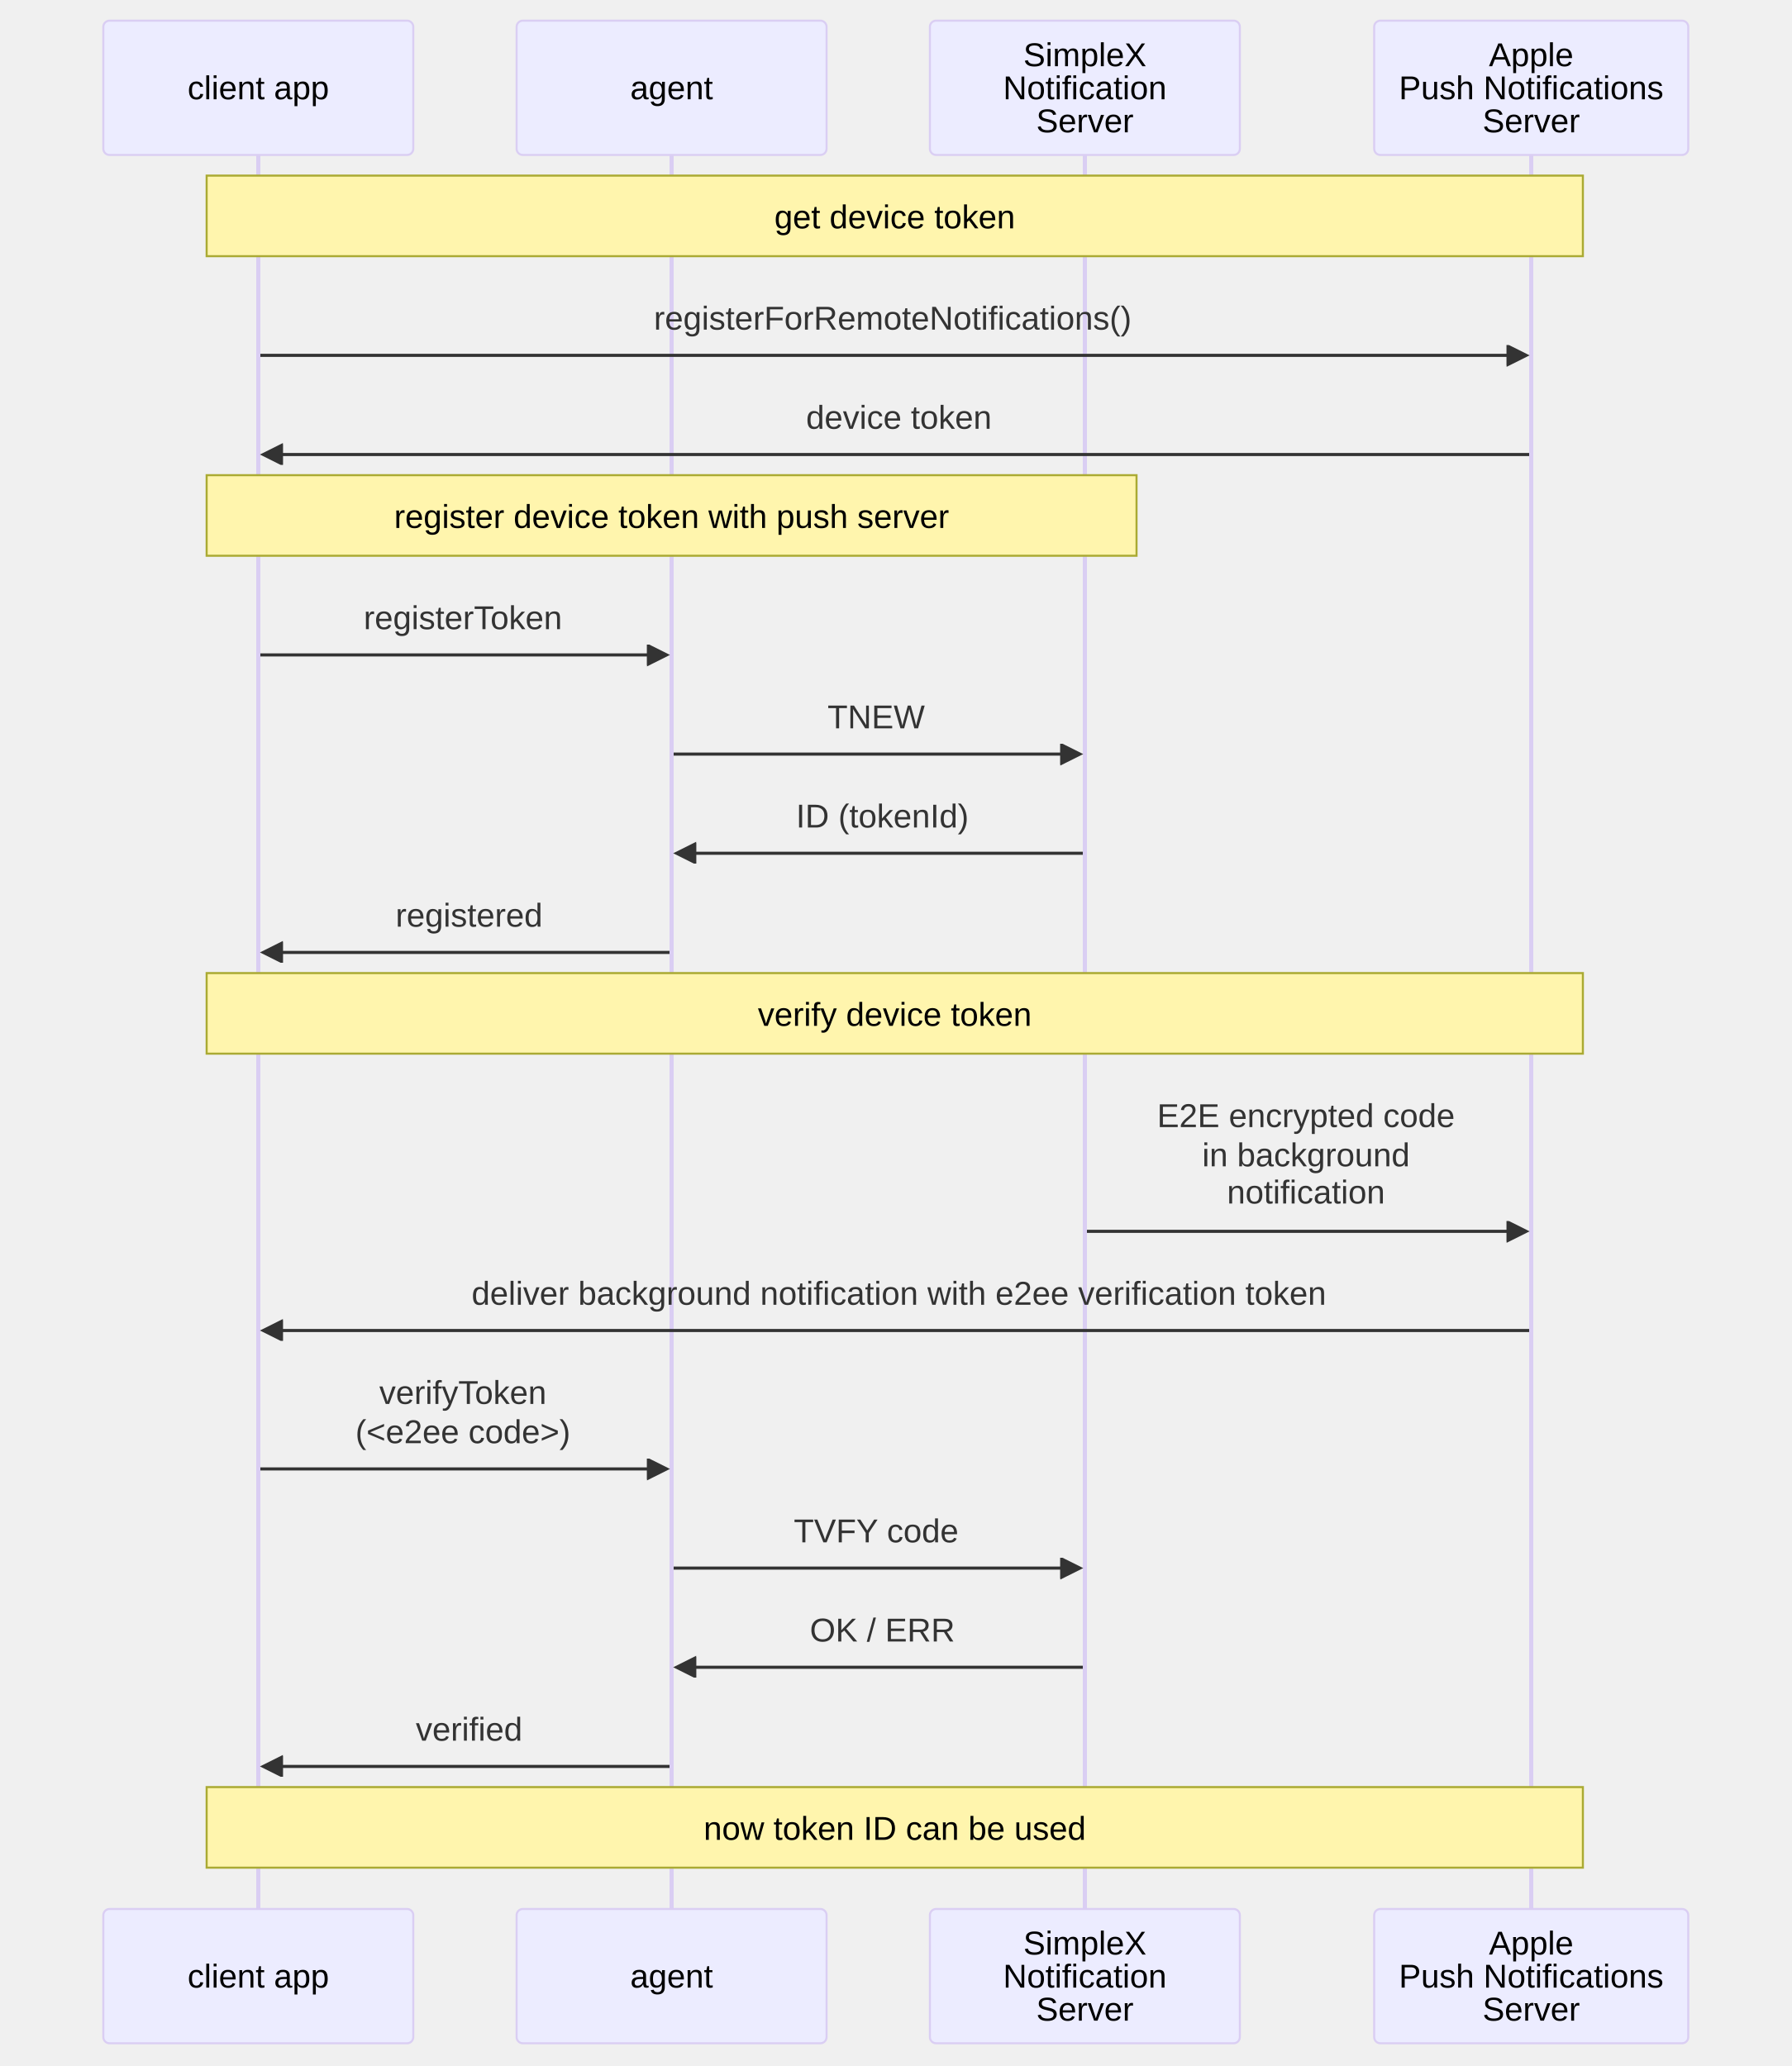
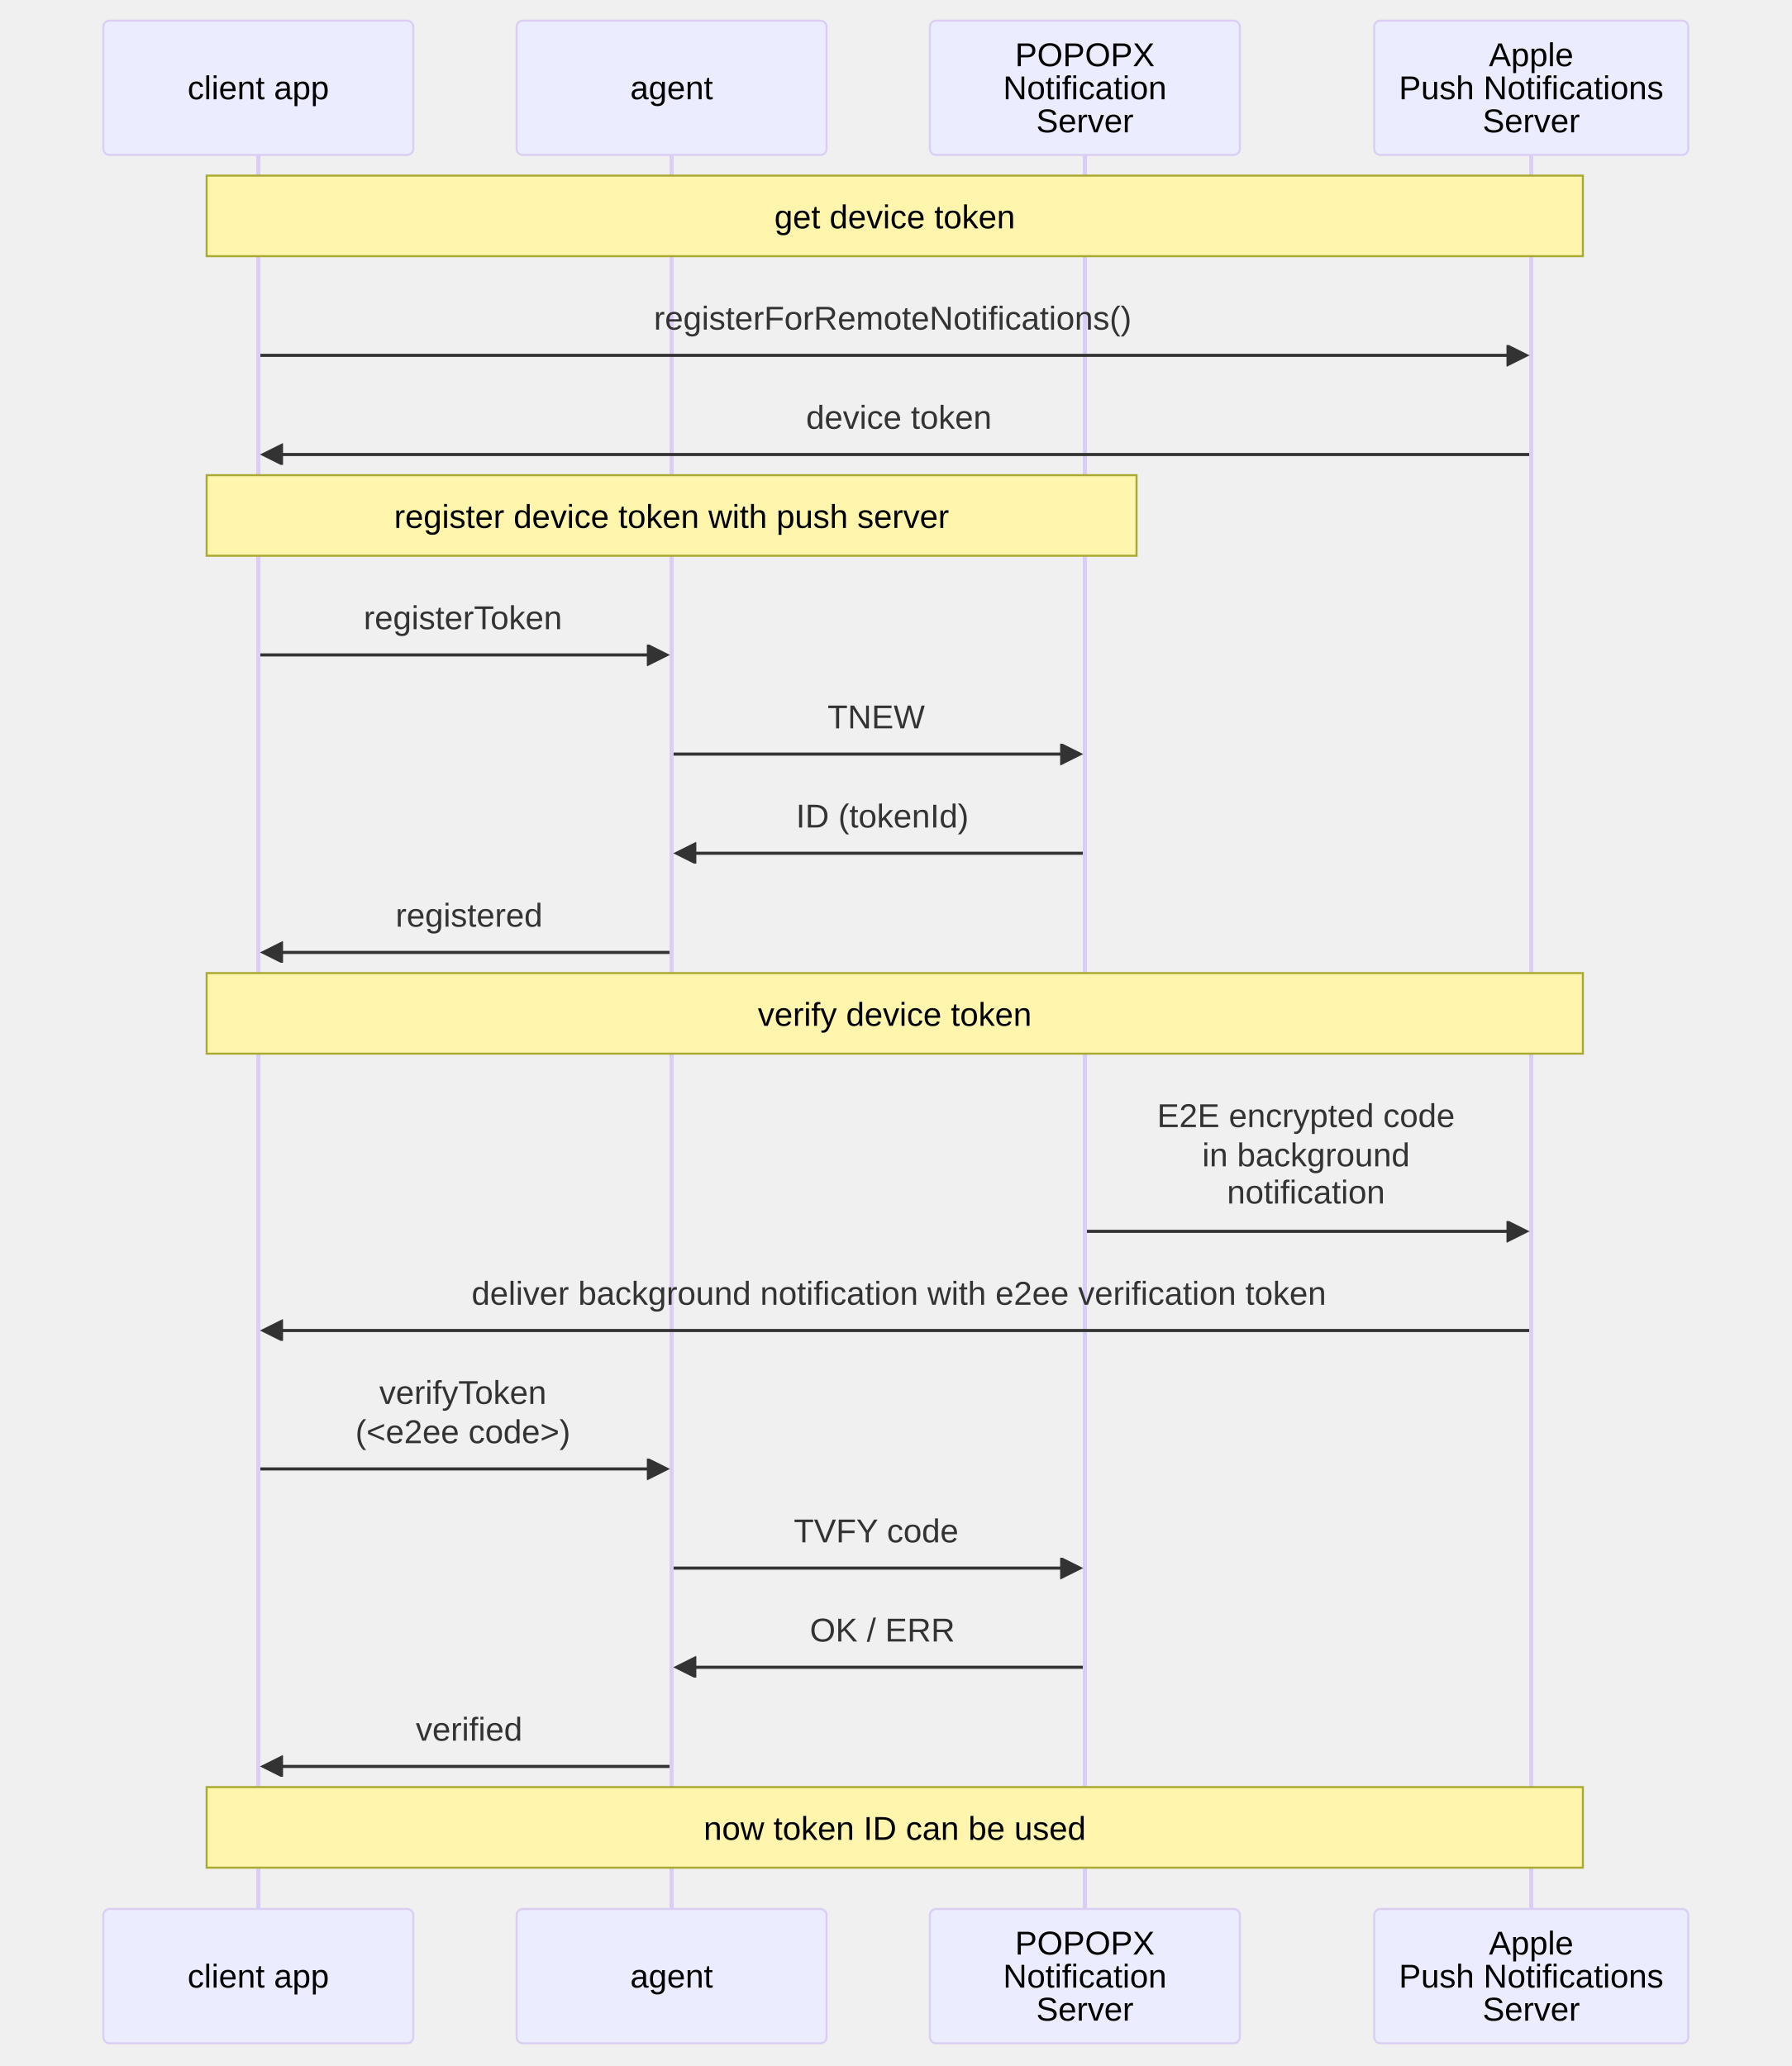
<svg xmlns="http://www.w3.org/2000/svg" aria-roledescription="sequence" role="graphics-document document" viewBox="-50 -10 867 1000" style="max-width: 100%;" width="100%" id="graph-div" height="100%">
  <g>
    <rect class="actor actor-bottom" ry="3" rx="3" name="APN" height="65" width="152" stroke="#666" fill="#eaeaea" y="914" x="615" />
    <text style="text-anchor: middle; font-size: 16px; font-weight: 400;" class="actor" alignment-baseline="central" dominant-baseline="central" y="946.5" x="691">
      <tspan dy="-16" x="691">Apple</tspan>
    </text>
    <text style="text-anchor: middle; font-size: 16px; font-weight: 400;" class="actor" alignment-baseline="central" dominant-baseline="central" y="946.5" x="691">
      <tspan dy="0" x="691">Push Notifications</tspan>
    </text>
    <text style="text-anchor: middle; font-size: 16px; font-weight: 400;" class="actor" alignment-baseline="central" dominant-baseline="central" y="946.5" x="691">
      <tspan dy="16" x="691">Server</tspan>
    </text>
  </g>
  <g>
    <rect class="actor actor-bottom" ry="3" rx="3" name="P" height="65" width="150" stroke="#666" fill="#eaeaea" y="914" x="400" />
    <text style="text-anchor: middle; font-size: 16px; font-weight: 400;" class="actor" alignment-baseline="central" dominant-baseline="central" y="946.5" x="475">
-       <tspan dy="-16" x="475">SimpleX</tspan>
+       <tspan dy="-16" x="475">POPOPX</tspan>
    </text>
    <text style="text-anchor: middle; font-size: 16px; font-weight: 400;" class="actor" alignment-baseline="central" dominant-baseline="central" y="946.5" x="475">
      <tspan dy="0" x="475">Notification</tspan>
    </text>
    <text style="text-anchor: middle; font-size: 16px; font-weight: 400;" class="actor" alignment-baseline="central" dominant-baseline="central" y="946.5" x="475">
      <tspan dy="16" x="475">Server</tspan>
    </text>
  </g>
  <g>
    <rect class="actor actor-bottom" ry="3" rx="3" name="A" height="65" width="150" stroke="#666" fill="#eaeaea" y="914" x="200" />
    <text style="text-anchor: middle; font-size: 16px; font-weight: 400;" class="actor" alignment-baseline="central" dominant-baseline="central" y="946.5" x="275">
      <tspan dy="0" x="275">agent</tspan>
    </text>
  </g>
  <g>
    <rect class="actor actor-bottom" ry="3" rx="3" name="C" height="65" width="150" stroke="#666" fill="#eaeaea" y="914" x="0" />
    <text style="text-anchor: middle; font-size: 16px; font-weight: 400;" class="actor" alignment-baseline="central" dominant-baseline="central" y="946.5" x="75">
      <tspan dy="0" x="75">client app</tspan>
    </text>
  </g>
  <g>
    <line stroke="#999" stroke-width="0.5px" class="200" y2="914" x2="691" y1="5" x1="691" id="actor2348" />
    <g id="root-2348">
      <rect class="actor actor-top" ry="3" rx="3" name="APN" height="65" width="152" stroke="#666" fill="#eaeaea" y="0" x="615" />
      <text style="text-anchor: middle; font-size: 16px; font-weight: 400;" class="actor" alignment-baseline="central" dominant-baseline="central" y="32.5" x="691">
        <tspan dy="-16" x="691">Apple</tspan>
      </text>
      <text style="text-anchor: middle; font-size: 16px; font-weight: 400;" class="actor" alignment-baseline="central" dominant-baseline="central" y="32.5" x="691">
        <tspan dy="0" x="691">Push Notifications</tspan>
      </text>
      <text style="text-anchor: middle; font-size: 16px; font-weight: 400;" class="actor" alignment-baseline="central" dominant-baseline="central" y="32.5" x="691">
        <tspan dy="16" x="691">Server</tspan>
      </text>
    </g>
  </g>
  <g>
    <line stroke="#999" stroke-width="0.5px" class="200" y2="914" x2="475" y1="5" x1="475" id="actor2347" />
    <g id="root-2347">
      <rect class="actor actor-top" ry="3" rx="3" name="P" height="65" width="150" stroke="#666" fill="#eaeaea" y="0" x="400" />
      <text style="text-anchor: middle; font-size: 16px; font-weight: 400;" class="actor" alignment-baseline="central" dominant-baseline="central" y="32.5" x="475">
-         <tspan dy="-16" x="475">SimpleX</tspan>
+         <tspan dy="-16" x="475">POPOPX</tspan>
      </text>
      <text style="text-anchor: middle; font-size: 16px; font-weight: 400;" class="actor" alignment-baseline="central" dominant-baseline="central" y="32.5" x="475">
        <tspan dy="0" x="475">Notification</tspan>
      </text>
      <text style="text-anchor: middle; font-size: 16px; font-weight: 400;" class="actor" alignment-baseline="central" dominant-baseline="central" y="32.5" x="475">
        <tspan dy="16" x="475">Server</tspan>
      </text>
    </g>
  </g>
  <g>
    <line stroke="#999" stroke-width="0.5px" class="200" y2="914" x2="275" y1="5" x1="275" id="actor2346" />
    <g id="root-2346">
      <rect class="actor actor-top" ry="3" rx="3" name="A" height="65" width="150" stroke="#666" fill="#eaeaea" y="0" x="200" />
      <text style="text-anchor: middle; font-size: 16px; font-weight: 400;" class="actor" alignment-baseline="central" dominant-baseline="central" y="32.5" x="275">
        <tspan dy="0" x="275">agent</tspan>
      </text>
    </g>
  </g>
  <g>
    <line stroke="#999" stroke-width="0.5px" class="200" y2="914" x2="75" y1="5" x1="75" id="actor2345" />
    <g id="root-2345">
      <rect class="actor actor-top" ry="3" rx="3" name="C" height="65" width="150" stroke="#666" fill="#eaeaea" y="0" x="0" />
      <text style="text-anchor: middle; font-size: 16px; font-weight: 400;" class="actor" alignment-baseline="central" dominant-baseline="central" y="32.5" x="75">
        <tspan dy="0" x="75">client app</tspan>
      </text>
    </g>
  </g>
  <style>#graph-div{font-family:"trebuchet ms",verdana,arial,sans-serif;font-size:16px;fill:#333;}#graph-div .error-icon{fill:#552222;}#graph-div .error-text{fill:#552222;stroke:#552222;}#graph-div .edge-thickness-normal{stroke-width:2px;}#graph-div .edge-thickness-thick{stroke-width:3.5px;}#graph-div .edge-pattern-solid{stroke-dasharray:0;}#graph-div .edge-pattern-dashed{stroke-dasharray:3;}#graph-div .edge-pattern-dotted{stroke-dasharray:2;}#graph-div .marker{fill:#333333;stroke:#333333;}#graph-div .marker.cross{stroke:#333333;}#graph-div svg{font-family:"trebuchet ms",verdana,arial,sans-serif;font-size:16px;}#graph-div .actor{stroke:hsl(259.626, 59.777%, 87.902%);fill:#ECECFF;}#graph-div text.actor&gt;tspan{fill:black;stroke:none;}#graph-div .actor-line{stroke:grey;}#graph-div .messageLine0{stroke-width:1.5;stroke-dasharray:none;stroke:#333;}#graph-div .messageLine1{stroke-width:1.5;stroke-dasharray:2,2;stroke:#333;}#graph-div #arrowhead path{fill:#333;stroke:#333;}#graph-div .sequenceNumber{fill:white;}#graph-div #sequencenumber{fill:#333;}#graph-div #crosshead path{fill:#333;stroke:#333;}#graph-div .messageText{fill:#333;stroke:none;}#graph-div .labelBox{stroke:hsl(259.626, 59.777%, 87.902%);fill:#ECECFF;}#graph-div .labelText,#graph-div .labelText&gt;tspan{fill:black;stroke:none;}#graph-div .loopText,#graph-div .loopText&gt;tspan{fill:black;stroke:none;}#graph-div .loopLine{stroke-width:2px;stroke-dasharray:2,2;stroke:hsl(259.626, 59.777%, 87.902%);fill:hsl(259.626, 59.777%, 87.902%);}#graph-div .note{stroke:#aaaa33;fill:#fff5ad;}#graph-div .noteText,#graph-div .noteText&gt;tspan{fill:black;stroke:none;}#graph-div .activation0{fill:#f4f4f4;stroke:#666;}#graph-div .activation1{fill:#f4f4f4;stroke:#666;}#graph-div .activation2{fill:#f4f4f4;stroke:#666;}#graph-div .actorPopupMenu{position:absolute;}#graph-div .actorPopupMenuPanel{position:absolute;fill:#ECECFF;box-shadow:0px 8px 16px 0px rgba(0,0,0,0.2);filter:drop-shadow(3px 5px 2px rgb(0 0 0 / 0.4));}#graph-div .actor-man line{stroke:hsl(259.626, 59.777%, 87.902%);fill:#ECECFF;}#graph-div .actor-man circle,#graph-div line{stroke:hsl(259.626, 59.777%, 87.902%);fill:#ECECFF;stroke-width:2px;}#graph-div :root{--mermaid-font-family:"trebuchet ms",verdana,arial,sans-serif;}</style>
  <g />
  <defs>
    <symbol height="24" width="24" id="computer">
      <path d="M2 2v13h20v-13h-20zm18 11h-16v-9h16v9zm-10.228 6l.466-1h3.524l.467 1h-4.457zm14.228 3h-24l2-6h2.104l-1.33 4h18.45l-1.297-4h2.073l2 6zm-5-10h-14v-7h14v7z" transform="scale(.5)" />
    </symbol>
  </defs>
  <defs>
    <symbol clip-rule="evenodd" fill-rule="evenodd" id="database">
      <path d="M12.258.001l.256.004.255.005.253.008.251.01.249.012.247.015.246.016.242.019.241.02.239.023.236.024.233.027.231.028.229.031.225.032.223.034.22.036.217.038.214.04.211.041.208.043.205.045.201.046.198.048.194.05.191.051.187.053.183.054.18.056.175.057.172.059.168.06.163.061.16.063.155.064.15.066.074.033.073.033.071.034.07.034.069.035.068.035.067.035.066.035.064.036.064.036.062.036.06.036.06.037.058.037.058.037.055.038.055.038.053.038.052.038.051.039.05.039.048.039.047.039.045.04.044.04.043.04.041.04.04.041.039.041.037.041.036.041.034.041.033.042.032.042.03.042.029.042.027.042.026.043.024.043.023.043.021.043.02.043.018.044.017.043.015.044.013.044.012.044.011.045.009.044.007.045.006.045.004.045.002.045.001.045v17l-.001.045-.002.045-.004.045-.006.045-.007.045-.009.044-.011.045-.012.044-.013.044-.015.044-.017.043-.018.044-.02.043-.021.043-.023.043-.024.043-.026.043-.027.042-.029.042-.03.042-.032.042-.033.042-.034.041-.036.041-.037.041-.039.041-.04.041-.041.04-.043.04-.044.04-.045.04-.047.039-.048.039-.05.039-.051.039-.052.038-.053.038-.055.038-.055.038-.058.037-.058.037-.06.037-.06.036-.062.036-.064.036-.064.036-.066.035-.067.035-.068.035-.069.035-.07.034-.071.034-.073.033-.074.033-.15.066-.155.064-.16.063-.163.061-.168.06-.172.059-.175.057-.18.056-.183.054-.187.053-.191.051-.194.05-.198.048-.201.046-.205.045-.208.043-.211.041-.214.04-.217.038-.22.036-.223.034-.225.032-.229.031-.231.028-.233.027-.236.024-.239.023-.241.02-.242.019-.246.016-.247.015-.249.012-.251.01-.253.008-.255.005-.256.004-.258.001-.258-.001-.256-.004-.255-.005-.253-.008-.251-.01-.249-.012-.247-.015-.245-.016-.243-.019-.241-.02-.238-.023-.236-.024-.234-.027-.231-.028-.228-.031-.226-.032-.223-.034-.22-.036-.217-.038-.214-.04-.211-.041-.208-.043-.204-.045-.201-.046-.198-.048-.195-.05-.19-.051-.187-.053-.184-.054-.179-.056-.176-.057-.172-.059-.167-.06-.164-.061-.159-.063-.155-.064-.151-.066-.074-.033-.072-.033-.072-.034-.07-.034-.069-.035-.068-.035-.067-.035-.066-.035-.064-.036-.063-.036-.062-.036-.061-.036-.06-.037-.058-.037-.057-.037-.056-.038-.055-.038-.053-.038-.052-.038-.051-.039-.049-.039-.049-.039-.046-.039-.046-.04-.044-.04-.043-.04-.041-.04-.04-.041-.039-.041-.037-.041-.036-.041-.034-.041-.033-.042-.032-.042-.03-.042-.029-.042-.027-.042-.026-.043-.024-.043-.023-.043-.021-.043-.02-.043-.018-.044-.017-.043-.015-.044-.013-.044-.012-.044-.011-.045-.009-.044-.007-.045-.006-.045-.004-.045-.002-.045-.001-.045v-17l.001-.045.002-.045.004-.045.006-.045.007-.045.009-.044.011-.045.012-.044.013-.044.015-.044.017-.043.018-.044.02-.043.021-.043.023-.043.024-.043.026-.043.027-.042.029-.042.03-.042.032-.042.033-.042.034-.041.036-.041.037-.041.039-.041.04-.041.041-.04.043-.04.044-.04.046-.04.046-.039.049-.039.049-.039.051-.039.052-.038.053-.038.055-.038.056-.038.057-.037.058-.037.06-.037.061-.036.062-.036.063-.036.064-.036.066-.035.067-.035.068-.035.069-.035.07-.034.072-.034.072-.033.074-.033.151-.066.155-.064.159-.063.164-.061.167-.06.172-.059.176-.057.179-.056.184-.054.187-.053.19-.051.195-.05.198-.048.201-.046.204-.045.208-.043.211-.041.214-.04.217-.038.22-.036.223-.034.226-.032.228-.031.231-.028.234-.027.236-.024.238-.023.241-.02.243-.019.245-.016.247-.015.249-.012.251-.01.253-.008.255-.005.256-.004.258-.001.258.001zm-9.258 20.499v.01l.001.021.003.021.004.022.005.021.006.022.007.022.009.023.01.022.011.023.012.023.013.023.015.023.016.024.017.023.018.024.019.024.021.024.022.025.023.024.024.025.052.049.056.05.061.051.066.051.07.051.075.051.079.052.084.052.088.052.092.052.097.052.102.051.105.052.11.052.114.051.119.051.123.051.127.05.131.05.135.05.139.048.144.049.147.047.152.047.155.047.16.045.163.045.167.043.171.043.176.041.178.041.183.039.187.039.19.037.194.035.197.035.202.033.204.031.209.03.212.029.216.027.219.025.222.024.226.021.23.02.233.018.236.016.24.015.243.012.246.01.249.008.253.005.256.004.259.001.26-.001.257-.004.254-.005.25-.008.247-.011.244-.012.241-.014.237-.016.233-.018.231-.021.226-.021.224-.024.22-.026.216-.027.212-.028.21-.031.205-.031.202-.034.198-.034.194-.036.191-.037.187-.039.183-.04.179-.04.175-.042.172-.043.168-.044.163-.045.16-.046.155-.046.152-.047.148-.048.143-.049.139-.049.136-.05.131-.05.126-.05.123-.051.118-.052.114-.051.11-.052.106-.052.101-.052.096-.052.092-.052.088-.053.083-.051.079-.052.074-.052.07-.051.065-.051.06-.051.056-.05.051-.05.023-.024.023-.025.021-.024.02-.024.019-.024.018-.024.017-.024.015-.023.014-.024.013-.023.012-.023.01-.023.01-.022.008-.022.006-.022.006-.022.004-.022.004-.021.001-.021.001-.021v-4.127l-.077.055-.08.053-.083.054-.085.053-.087.052-.09.052-.093.051-.095.05-.097.05-.1.049-.102.049-.105.048-.106.047-.109.047-.111.046-.114.045-.115.045-.118.044-.12.043-.122.042-.124.042-.126.041-.128.04-.13.04-.132.038-.134.038-.135.037-.138.037-.139.035-.142.035-.143.034-.144.033-.147.032-.148.031-.15.03-.151.03-.153.029-.154.027-.156.027-.158.026-.159.025-.161.024-.162.023-.163.022-.165.021-.166.02-.167.019-.169.018-.169.017-.171.016-.173.015-.173.014-.175.013-.175.012-.177.011-.178.01-.179.008-.179.008-.181.006-.182.005-.182.004-.184.003-.184.002h-.37l-.184-.002-.184-.003-.182-.004-.182-.005-.181-.006-.179-.008-.179-.008-.178-.01-.176-.011-.176-.012-.175-.013-.173-.014-.172-.015-.171-.016-.17-.017-.169-.018-.167-.019-.166-.02-.165-.021-.163-.022-.162-.023-.161-.024-.159-.025-.157-.026-.156-.027-.155-.027-.153-.029-.151-.03-.15-.03-.148-.031-.146-.032-.145-.033-.143-.034-.141-.035-.14-.035-.137-.037-.136-.037-.134-.038-.132-.038-.13-.04-.128-.04-.126-.041-.124-.042-.122-.042-.12-.044-.117-.043-.116-.045-.113-.045-.112-.046-.109-.047-.106-.047-.105-.048-.102-.049-.1-.049-.097-.05-.095-.05-.093-.052-.09-.051-.087-.052-.085-.053-.083-.054-.08-.054-.077-.054v4.127zm0-5.654v.011l.001.021.003.021.004.021.005.022.006.022.007.022.009.022.01.022.011.023.012.023.013.023.015.024.016.023.017.024.018.024.019.024.021.024.022.024.023.025.024.024.052.05.056.05.061.05.066.051.07.051.075.052.079.051.084.052.088.052.092.052.097.052.102.052.105.052.11.051.114.051.119.052.123.05.127.051.131.05.135.049.139.049.144.048.147.048.152.047.155.046.16.045.163.045.167.044.171.042.176.042.178.04.183.04.187.038.19.037.194.036.197.034.202.033.204.032.209.03.212.028.216.027.219.025.222.024.226.022.23.02.233.018.236.016.24.014.243.012.246.01.249.008.253.006.256.003.259.001.26-.001.257-.003.254-.006.25-.008.247-.01.244-.012.241-.015.237-.016.233-.018.231-.02.226-.022.224-.024.22-.025.216-.027.212-.029.21-.03.205-.032.202-.033.198-.035.194-.036.191-.037.187-.039.183-.039.179-.041.175-.042.172-.043.168-.044.163-.045.16-.045.155-.047.152-.047.148-.048.143-.048.139-.05.136-.049.131-.05.126-.051.123-.051.118-.051.114-.052.11-.052.106-.052.101-.052.096-.052.092-.052.088-.052.083-.052.079-.052.074-.051.07-.052.065-.051.06-.05.056-.051.051-.049.023-.025.023-.024.021-.025.02-.024.019-.024.018-.024.017-.024.015-.023.014-.023.013-.024.012-.022.01-.023.01-.023.008-.022.006-.022.006-.022.004-.021.004-.022.001-.021.001-.021v-4.139l-.077.054-.08.054-.083.054-.085.052-.087.053-.09.051-.093.051-.095.051-.097.05-.1.049-.102.049-.105.048-.106.047-.109.047-.111.046-.114.045-.115.044-.118.044-.12.044-.122.042-.124.042-.126.041-.128.04-.13.039-.132.039-.134.038-.135.037-.138.036-.139.036-.142.035-.143.033-.144.033-.147.033-.148.031-.15.03-.151.03-.153.028-.154.028-.156.027-.158.026-.159.025-.161.024-.162.023-.163.022-.165.021-.166.02-.167.019-.169.018-.169.017-.171.016-.173.015-.173.014-.175.013-.175.012-.177.011-.178.009-.179.009-.179.007-.181.007-.182.005-.182.004-.184.003-.184.002h-.37l-.184-.002-.184-.003-.182-.004-.182-.005-.181-.007-.179-.007-.179-.009-.178-.009-.176-.011-.176-.012-.175-.013-.173-.014-.172-.015-.171-.016-.17-.017-.169-.018-.167-.019-.166-.02-.165-.021-.163-.022-.162-.023-.161-.024-.159-.025-.157-.026-.156-.027-.155-.028-.153-.028-.151-.03-.15-.03-.148-.031-.146-.033-.145-.033-.143-.033-.141-.035-.14-.036-.137-.036-.136-.037-.134-.038-.132-.039-.13-.039-.128-.04-.126-.041-.124-.042-.122-.043-.12-.043-.117-.044-.116-.044-.113-.046-.112-.046-.109-.046-.106-.047-.105-.048-.102-.049-.1-.049-.097-.05-.095-.051-.093-.051-.09-.051-.087-.053-.085-.052-.083-.054-.08-.054-.077-.054v4.139zm0-5.666v.011l.001.02.003.022.004.021.005.022.006.021.007.022.009.023.01.022.011.023.012.023.013.023.015.023.016.024.017.024.018.023.019.024.021.025.022.024.023.024.024.025.052.05.056.05.061.05.066.051.07.051.075.052.079.051.084.052.088.052.092.052.097.052.102.052.105.051.11.052.114.051.119.051.123.051.127.05.131.05.135.05.139.049.144.048.147.048.152.047.155.046.16.045.163.045.167.043.171.043.176.042.178.04.183.04.187.038.19.037.194.036.197.034.202.033.204.032.209.03.212.028.216.027.219.025.222.024.226.021.23.02.233.018.236.017.24.014.243.012.246.01.249.008.253.006.256.003.259.001.26-.001.257-.003.254-.006.25-.008.247-.01.244-.013.241-.014.237-.016.233-.018.231-.02.226-.022.224-.024.22-.025.216-.027.212-.029.21-.03.205-.032.202-.033.198-.035.194-.036.191-.037.187-.039.183-.039.179-.041.175-.042.172-.043.168-.044.163-.045.16-.045.155-.047.152-.047.148-.048.143-.049.139-.049.136-.049.131-.051.126-.05.123-.051.118-.052.114-.051.11-.052.106-.052.101-.052.096-.052.092-.052.088-.052.083-.052.079-.052.074-.052.07-.051.065-.051.06-.051.056-.05.051-.049.023-.025.023-.025.021-.024.02-.024.019-.024.018-.024.017-.024.015-.023.014-.024.013-.023.012-.023.01-.022.01-.023.008-.022.006-.022.006-.022.004-.022.004-.021.001-.021.001-.021v-4.153l-.077.054-.08.054-.083.053-.085.053-.087.053-.09.051-.093.051-.095.051-.097.05-.1.049-.102.048-.105.048-.106.048-.109.046-.111.046-.114.046-.115.044-.118.044-.12.043-.122.043-.124.042-.126.041-.128.04-.13.039-.132.039-.134.038-.135.037-.138.036-.139.036-.142.034-.143.034-.144.033-.147.032-.148.032-.15.03-.151.03-.153.028-.154.028-.156.027-.158.026-.159.024-.161.024-.162.023-.163.023-.165.021-.166.02-.167.019-.169.018-.169.017-.171.016-.173.015-.173.014-.175.013-.175.012-.177.01-.178.01-.179.009-.179.007-.181.006-.182.006-.182.004-.184.003-.184.001-.185.001-.185-.001-.184-.001-.184-.003-.182-.004-.182-.006-.181-.006-.179-.007-.179-.009-.178-.01-.176-.01-.176-.012-.175-.013-.173-.014-.172-.015-.171-.016-.17-.017-.169-.018-.167-.019-.166-.02-.165-.021-.163-.023-.162-.023-.161-.024-.159-.024-.157-.026-.156-.027-.155-.028-.153-.028-.151-.03-.15-.03-.148-.032-.146-.032-.145-.033-.143-.034-.141-.034-.14-.036-.137-.036-.136-.037-.134-.038-.132-.039-.13-.039-.128-.041-.126-.041-.124-.041-.122-.043-.12-.043-.117-.044-.116-.044-.113-.046-.112-.046-.109-.046-.106-.048-.105-.048-.102-.048-.1-.05-.097-.049-.095-.051-.093-.051-.09-.052-.087-.052-.085-.053-.083-.053-.08-.054-.077-.054v4.153zm8.74-8.179l-.257.004-.254.005-.25.008-.247.011-.244.012-.241.014-.237.016-.233.018-.231.021-.226.022-.224.023-.22.026-.216.027-.212.028-.21.031-.205.032-.202.033-.198.034-.194.036-.191.038-.187.038-.183.04-.179.041-.175.042-.172.043-.168.043-.163.045-.16.046-.155.046-.152.048-.148.048-.143.048-.139.049-.136.05-.131.05-.126.051-.123.051-.118.051-.114.052-.11.052-.106.052-.101.052-.096.052-.092.052-.088.052-.083.052-.079.052-.074.051-.07.052-.065.051-.06.05-.056.05-.051.05-.023.025-.023.024-.021.024-.02.025-.019.024-.018.024-.017.023-.015.024-.014.023-.013.023-.012.023-.01.023-.01.022-.008.022-.006.023-.006.021-.004.022-.004.021-.001.021-.001.021.001.021.001.021.004.021.004.022.006.021.006.023.008.022.01.022.01.023.012.023.013.023.014.023.015.024.017.023.018.024.019.024.02.025.021.024.023.024.023.025.051.05.056.05.06.05.065.051.07.052.074.051.079.052.083.052.088.052.092.052.096.052.101.052.106.052.11.052.114.052.118.051.123.051.126.051.131.05.136.05.139.049.143.048.148.048.152.048.155.046.16.046.163.045.168.043.172.043.175.042.179.041.183.04.187.038.191.038.194.036.198.034.202.033.205.032.21.031.212.028.216.027.22.026.224.023.226.022.231.021.233.018.237.016.241.014.244.012.247.011.25.008.254.005.257.004.26.001.26-.001.257-.004.254-.005.25-.008.247-.011.244-.012.241-.014.237-.016.233-.018.231-.021.226-.022.224-.023.22-.026.216-.027.212-.028.21-.031.205-.032.202-.033.198-.034.194-.036.191-.038.187-.038.183-.04.179-.041.175-.042.172-.043.168-.043.163-.045.16-.046.155-.046.152-.048.148-.048.143-.048.139-.049.136-.05.131-.05.126-.051.123-.051.118-.051.114-.052.11-.052.106-.052.101-.052.096-.052.092-.052.088-.052.083-.052.079-.052.074-.051.07-.052.065-.051.06-.05.056-.05.051-.05.023-.025.023-.024.021-.024.02-.025.019-.024.018-.024.017-.023.015-.024.014-.023.013-.023.012-.023.01-.023.01-.022.008-.022.006-.023.006-.021.004-.022.004-.021.001-.021.001-.021-.001-.021-.001-.021-.004-.021-.004-.022-.006-.021-.006-.023-.008-.022-.01-.022-.01-.023-.012-.023-.013-.023-.014-.023-.015-.024-.017-.023-.018-.024-.019-.024-.02-.025-.021-.024-.023-.024-.023-.025-.051-.05-.056-.05-.06-.05-.065-.051-.07-.052-.074-.051-.079-.052-.083-.052-.088-.052-.092-.052-.096-.052-.101-.052-.106-.052-.11-.052-.114-.052-.118-.051-.123-.051-.126-.051-.131-.05-.136-.05-.139-.049-.143-.048-.148-.048-.152-.048-.155-.046-.16-.046-.163-.045-.168-.043-.172-.043-.175-.042-.179-.041-.183-.04-.187-.038-.191-.038-.194-.036-.198-.034-.202-.033-.205-.032-.21-.031-.212-.028-.216-.027-.22-.026-.224-.023-.226-.022-.231-.021-.233-.018-.237-.016-.241-.014-.244-.012-.247-.011-.25-.008-.254-.005-.257-.004-.26-.001-.26.001z" transform="scale(.5)" />
    </symbol>
  </defs>
  <defs>
    <symbol height="24" width="24" id="clock">
      <path d="M12 2c5.514 0 10 4.486 10 10s-4.486 10-10 10-10-4.486-10-10 4.486-10 10-10zm0-2c-6.627 0-12 5.373-12 12s5.373 12 12 12 12-5.373 12-12-5.373-12-12-12zm5.848 12.459c.202.038.202.333.001.372-1.907.361-6.045 1.111-6.547 1.111-.719 0-1.301-.582-1.301-1.301 0-.512.77-5.447 1.125-7.445.034-.192.312-.181.343.014l.985 6.238 5.394 1.011z" transform="scale(.5)" />
    </symbol>
  </defs>
  <defs>
    <marker orient="auto" markerHeight="12" markerWidth="12" markerUnits="userSpaceOnUse" refY="5" refX="7.9" id="arrowhead">
      <path d="M 0 0 L 10 5 L 0 10 z" />
    </marker>
  </defs>
  <defs>
    <marker refY="4.5" refX="4" orient="auto" markerHeight="8" markerWidth="15" id="crosshead">
      <path style="stroke-dasharray: 0, 0;" d="M 1,2 L 6,7 M 6,2 L 1,7" stroke-width="1pt" stroke="#000000" fill="none" />
    </marker>
  </defs>
  <defs>
    <marker orient="auto" markerHeight="28" markerWidth="20" refY="7" refX="15.5" id="filled-head">
      <path d="M 18,7 L9,13 L14,7 L9,1 Z" />
    </marker>
  </defs>
  <defs>
    <marker orient="auto" markerHeight="40" markerWidth="60" refY="15" refX="15" id="sequencenumber">
      <circle r="6" cy="15" cx="15" />
    </marker>
  </defs>
  <g>
    <rect class="note" ry="0" rx="0" height="39" width="666" stroke="#666" fill="#EDF2AE" y="75" x="50" />
    <text style="font-size: 16px; font-weight: 400;" dy="1em" class="noteText" alignment-baseline="middle" dominant-baseline="middle" text-anchor="middle" y="80" x="383">
      <tspan x="383">get device token</tspan>
    </text>
  </g>
  <g>
    <rect class="note" ry="0" rx="0" height="39" width="450" stroke="#666" fill="#EDF2AE" y="220" x="50" />
    <text style="font-size: 16px; font-weight: 400;" dy="1em" class="noteText" alignment-baseline="middle" dominant-baseline="middle" text-anchor="middle" y="225" x="275">
      <tspan x="275">register device token with push server</tspan>
    </text>
  </g>
  <g>
    <rect class="note" ry="0" rx="0" height="39" width="666" stroke="#666" fill="#EDF2AE" y="461" x="50" />
    <text style="font-size: 16px; font-weight: 400;" dy="1em" class="noteText" alignment-baseline="middle" dominant-baseline="middle" text-anchor="middle" y="466" x="383">
      <tspan x="383">verify device token</tspan>
    </text>
  </g>
  <g>
    <rect class="note" ry="0" rx="0" height="39" width="666" stroke="#666" fill="#EDF2AE" y="855" x="50" />
    <text style="font-size: 16px; font-weight: 400;" dy="1em" class="noteText" alignment-baseline="middle" dominant-baseline="middle" text-anchor="middle" y="860" x="383">
      <tspan x="383">now token ID can be used</tspan>
    </text>
  </g>
  <text style="font-size: 16px; font-weight: 400;" dy="1em" class="messageText" alignment-baseline="middle" dominant-baseline="middle" text-anchor="middle" y="129" x="382">registerForRemoteNotifications()</text>
  <line style="fill: none;" marker-end="url(#arrowhead)" stroke="none" stroke-width="2" class="messageLine0" y2="162" x2="687" y1="162" x1="76" />
  <text style="font-size: 16px; font-weight: 400;" dy="1em" class="messageText" alignment-baseline="middle" dominant-baseline="middle" text-anchor="middle" y="177" x="385">device token</text>
  <line style="fill: none;" marker-end="url(#arrowhead)" stroke="none" stroke-width="2" class="messageLine0" y2="210" x2="79" y1="210" x1="690" />
  <text style="font-size: 16px; font-weight: 400;" dy="1em" class="messageText" alignment-baseline="middle" dominant-baseline="middle" text-anchor="middle" y="274" x="174">registerToken</text>
  <line style="fill: none;" marker-end="url(#arrowhead)" stroke="none" stroke-width="2" class="messageLine0" y2="307" x2="271" y1="307" x1="76" />
  <text style="font-size: 16px; font-weight: 400;" dy="1em" class="messageText" alignment-baseline="middle" dominant-baseline="middle" text-anchor="middle" y="322" x="374">TNEW</text>
  <line style="fill: none;" marker-end="url(#arrowhead)" stroke="none" stroke-width="2" class="messageLine0" y2="355" x2="471" y1="355" x1="276" />
  <text style="font-size: 16px; font-weight: 400;" dy="1em" class="messageText" alignment-baseline="middle" dominant-baseline="middle" text-anchor="middle" y="370" x="377">ID (tokenId)</text>
  <line style="fill: none;" marker-end="url(#arrowhead)" stroke="none" stroke-width="2" class="messageLine0" y2="403" x2="279" y1="403" x1="474" />
  <text style="font-size: 16px; font-weight: 400;" dy="1em" class="messageText" alignment-baseline="middle" dominant-baseline="middle" text-anchor="middle" y="418" x="177">registered</text>
  <line style="fill: none;" marker-end="url(#arrowhead)" stroke="none" stroke-width="2" class="messageLine0" y2="451" x2="79" y1="451" x1="274" />
  <text style="font-size: 16px; font-weight: 400;" dy="1em" class="messageText" alignment-baseline="middle" dominant-baseline="middle" text-anchor="middle" y="515" x="582">E2E encrypted code</text>
  <text style="font-size: 16px; font-weight: 400;" dy="1em" class="messageText" alignment-baseline="middle" dominant-baseline="middle" text-anchor="middle" y="534" x="582">in background</text>
  <text style="font-size: 16px; font-weight: 400;" dy="1em" class="messageText" alignment-baseline="middle" dominant-baseline="middle" text-anchor="middle" y="552" x="582">notification</text>
  <line style="fill: none;" marker-end="url(#arrowhead)" stroke="none" stroke-width="2" class="messageLine0" y2="586" x2="687" y1="586" x1="476" />
  <text style="font-size: 16px; font-weight: 400;" dy="1em" class="messageText" alignment-baseline="middle" dominant-baseline="middle" text-anchor="middle" y="601" x="385">deliver background notification with e2ee verification token</text>
  <line style="fill: none;" marker-end="url(#arrowhead)" stroke="none" stroke-width="2" class="messageLine0" y2="634" x2="79" y1="634" x1="690" />
  <text style="font-size: 16px; font-weight: 400;" dy="1em" class="messageText" alignment-baseline="middle" dominant-baseline="middle" text-anchor="middle" y="649" x="174">verifyToken</text>
  <text style="font-size: 16px; font-weight: 400;" dy="1em" class="messageText" alignment-baseline="middle" dominant-baseline="middle" text-anchor="middle" y="668" x="174">(&lt;e2ee code&gt;)</text>
  <line style="fill: none;" marker-end="url(#arrowhead)" stroke="none" stroke-width="2" class="messageLine0" y2="701" x2="271" y1="701" x1="76" />
  <text style="font-size: 16px; font-weight: 400;" dy="1em" class="messageText" alignment-baseline="middle" dominant-baseline="middle" text-anchor="middle" y="716" x="374">TVFY code</text>
  <line style="fill: none;" marker-end="url(#arrowhead)" stroke="none" stroke-width="2" class="messageLine0" y2="749" x2="471" y1="749" x1="276" />
  <text style="font-size: 16px; font-weight: 400;" dy="1em" class="messageText" alignment-baseline="middle" dominant-baseline="middle" text-anchor="middle" y="764" x="377">OK / ERR</text>
  <line style="fill: none;" marker-end="url(#arrowhead)" stroke="none" stroke-width="2" class="messageLine0" y2="797" x2="279" y1="797" x1="474" />
  <text style="font-size: 16px; font-weight: 400;" dy="1em" class="messageText" alignment-baseline="middle" dominant-baseline="middle" text-anchor="middle" y="812" x="177">verified</text>
  <line style="fill: none;" marker-end="url(#arrowhead)" stroke="none" stroke-width="2" class="messageLine0" y2="845" x2="79" y1="845" x1="274" />
</svg>
